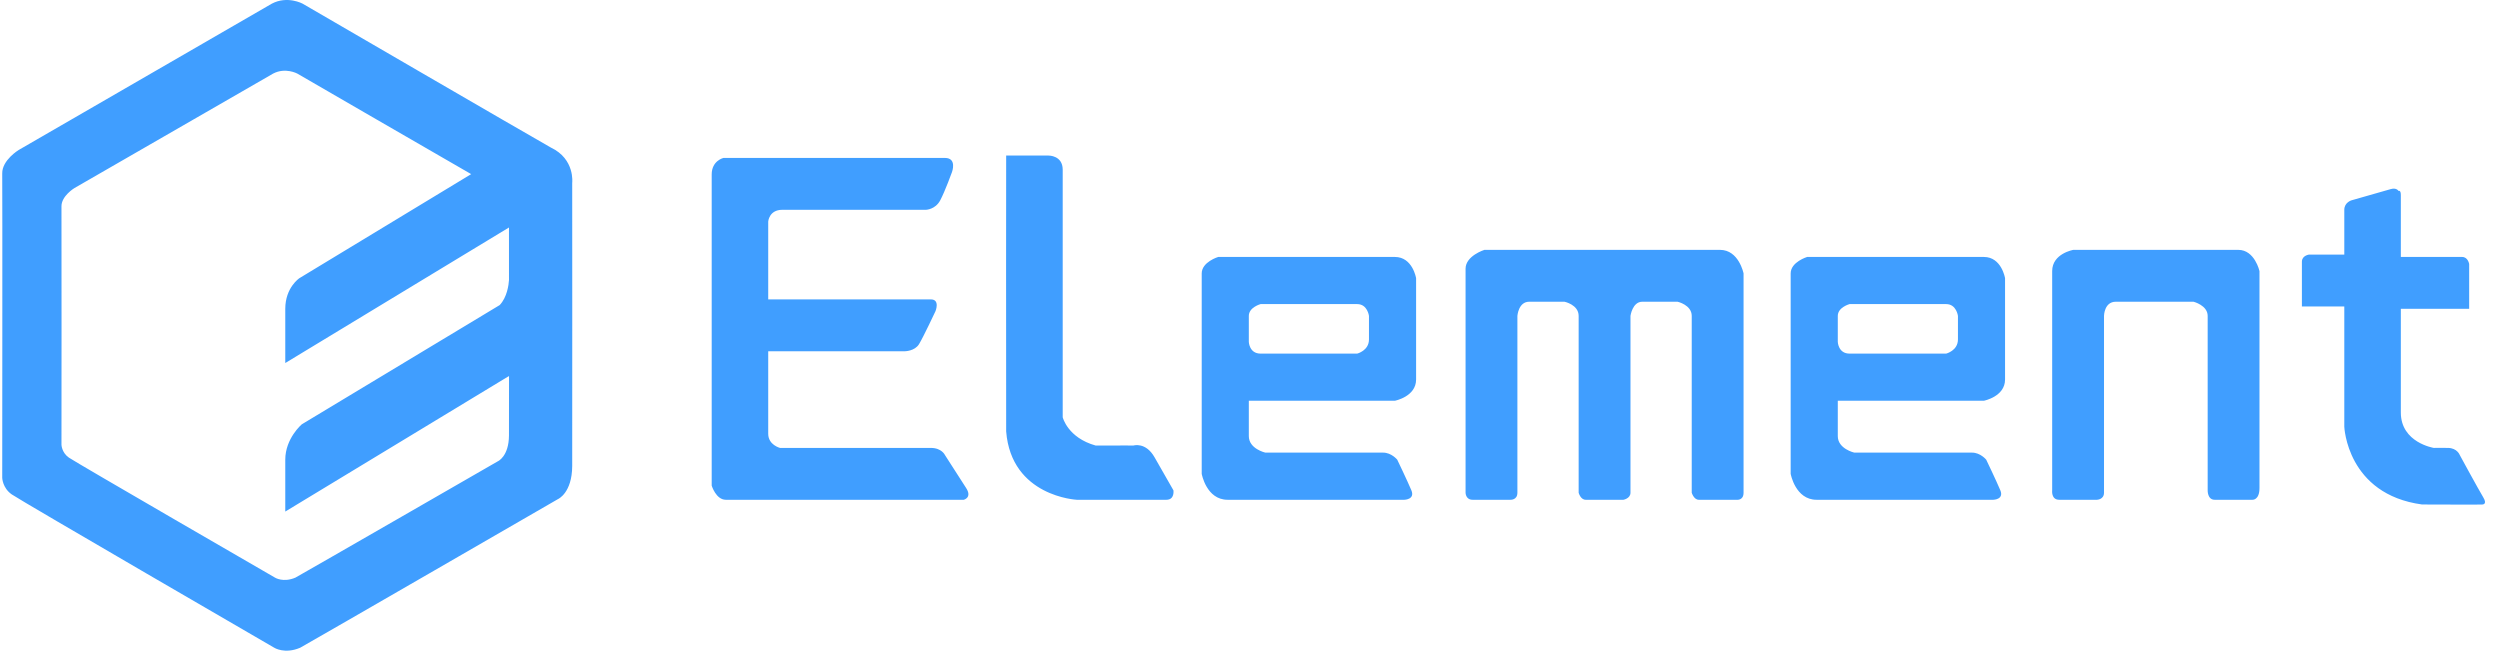
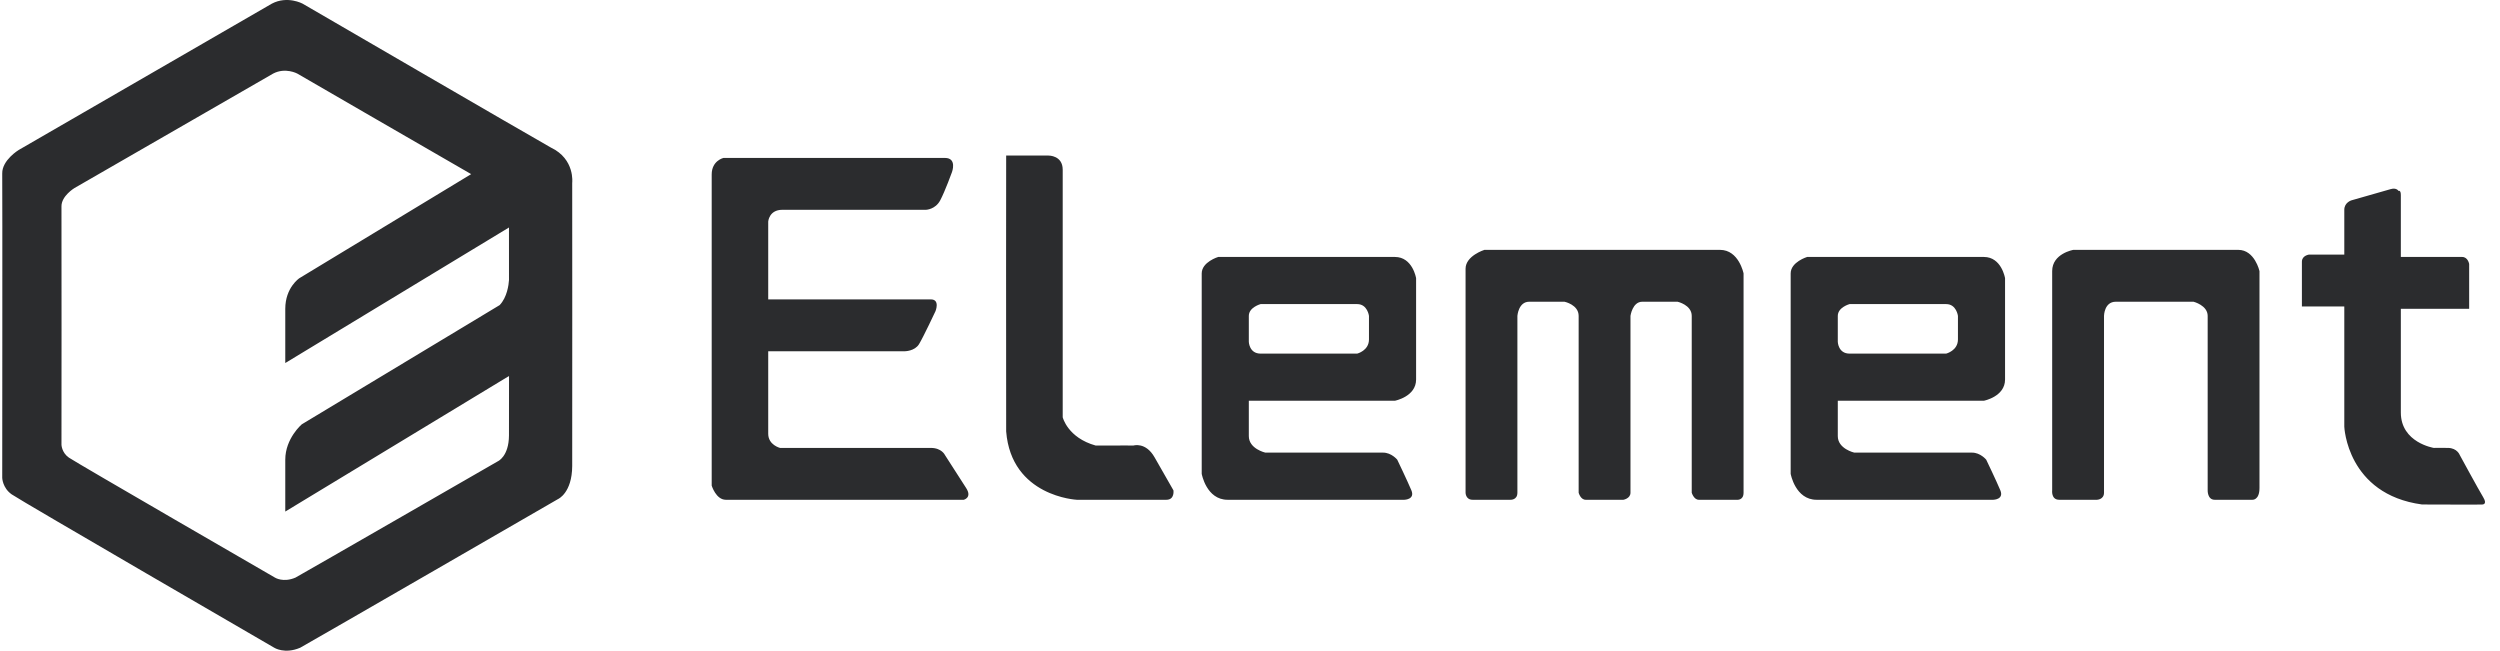
<svg xmlns="http://www.w3.org/2000/svg" width="146px" height="38px" viewBox="0 0 146 38" version="1.1">
  <defs />
  <g id="v2.2.0" stroke="none" stroke-width="1" fill="none" fill-rule="evenodd">
-     <g id="首页-默认效果-copy-2" transform="translate(-70, -19)" fill="#409EFF">
+     <g id="首页-默认效果-copy-2" transform="translate(-70, -19)" fill="#2b2c2e">
      <path d="M212.135,45.158 C212.135,45.158 212.42,45.151 212.961,45.158 C213.502,45.165 213.649,45.571 213.649,45.571 C213.649,45.571 214.734,47.567 215.025,48.049 C215.284,48.479 214.973,48.471 214.902,48.464 C214.903,48.463 214.887,48.462 214.887,48.462 C214.887,48.462 214.893,48.463 214.902,48.464 C214.899,48.468 214.595,48.478 211.448,48.462 C207.059,47.867 206.907,43.919 206.907,43.919 L206.907,36.897 L204.431,36.897 L204.431,34.281 C204.431,33.924 204.844,33.868 204.844,33.868 L206.907,33.868 L206.907,31.252 C206.907,30.825 207.32,30.701 207.32,30.701 C207.32,30.701 208.773,30.286 209.618,30.044 C209.965,29.945 210.072,30.15 210.072,30.15 C210.072,30.15 210.209,30.077 210.209,30.393 L210.209,34.006 L213.786,34.006 C214.135,34.006 214.199,34.419 214.199,34.419 L214.199,37.035 L210.209,37.035 L210.209,43.093 C210.209,44.853 212.135,45.158 212.135,45.158 L212.135,45.158 Z M201.542,48.187 L199.34,48.187 C198.908,48.187 198.928,47.636 198.928,47.636 L198.928,37.448 C198.928,36.829 198.102,36.621 198.102,36.621 L193.562,36.621 C192.884,36.621 192.874,37.448 192.874,37.448 L192.874,47.774 C192.874,48.179 192.461,48.187 192.461,48.187 L190.26,48.187 C189.776,48.187 189.847,47.636 189.847,47.636 L189.847,34.832 C189.847,33.803 191.085,33.592 191.085,33.592 L200.716,33.592 C201.678,33.592 201.954,34.832 201.954,34.832 L201.954,47.498 C201.954,48.219 201.542,48.187 201.542,48.187 L201.542,48.187 Z M185.857,42.404 L177.327,42.404 L177.327,44.469 C177.327,45.214 178.29,45.433 178.29,45.433 L185.169,45.433 C185.659,45.433 185.995,45.846 185.995,45.846 C185.995,45.846 186.595,47.095 186.82,47.636 C187.045,48.177 186.407,48.187 186.407,48.187 L176.089,48.187 C174.846,48.187 174.575,46.672 174.575,46.672 L174.575,34.969 C174.575,34.296 175.538,34.006 175.538,34.006 L185.857,34.006 C186.894,34.006 187.095,35.245 187.095,35.245 L187.095,41.165 C187.095,42.164 185.857,42.404 185.857,42.404 L185.857,42.404 Z M184.344,37.448 C184.344,37.448 184.257,36.759 183.656,36.759 L178.015,36.759 C178.015,36.759 177.327,36.944 177.327,37.448 L177.327,38.962 C177.327,38.962 177.347,39.651 178.015,39.651 L183.656,39.651 C183.656,39.651 184.344,39.48 184.344,38.824 L184.344,37.448 L184.344,37.448 Z M171.411,48.187 L169.21,48.187 C168.919,48.187 168.797,47.774 168.797,47.774 L168.797,37.448 C168.797,36.807 167.971,36.621 167.971,36.621 L165.908,36.621 C165.332,36.621 165.22,37.448 165.22,37.448 L165.22,47.774 C165.22,48.116 164.807,48.187 164.807,48.187 L162.606,48.187 C162.3,48.187 162.193,47.774 162.193,47.774 L162.193,37.448 C162.193,36.793 161.367,36.621 161.367,36.621 L159.304,36.621 C158.674,36.621 158.616,37.448 158.616,37.448 L158.616,47.774 C158.616,48.216 158.203,48.187 158.203,48.187 L156.002,48.187 C155.589,48.187 155.589,47.774 155.589,47.774 L155.589,34.694 C155.589,33.936 156.69,33.592 156.69,33.592 L170.448,33.592 C171.552,33.592 171.824,34.969 171.824,34.969 L171.824,47.774 C171.824,48.249 171.411,48.187 171.411,48.187 L171.411,48.187 Z M151.461,42.404 L142.931,42.404 L142.931,44.469 C142.931,45.214 143.894,45.433 143.894,45.433 L150.774,45.433 C151.263,45.433 151.599,45.846 151.599,45.846 C151.599,45.846 152.199,47.095 152.425,47.636 C152.65,48.177 152.012,48.187 152.012,48.187 L141.693,48.187 C140.45,48.187 140.18,46.672 140.18,46.672 L140.18,34.969 C140.18,34.296 141.143,34.006 141.143,34.006 L151.461,34.006 C152.498,34.006 152.7,35.245 152.7,35.245 L152.7,41.165 C152.7,42.164 151.461,42.404 151.461,42.404 L151.461,42.404 Z M149.948,37.448 C149.948,37.448 149.861,36.759 149.26,36.759 L143.619,36.759 C143.619,36.759 142.931,36.944 142.931,37.448 L142.931,38.962 C142.931,38.962 142.951,39.651 143.619,39.651 L149.26,39.651 C149.26,39.651 149.948,39.48 149.948,38.824 L149.948,37.448 L149.948,37.448 Z M138.116,48.187 L132.888,48.187 C132.888,48.187 129.062,48.006 128.76,44.194 C128.748,40.279 128.76,28.085 128.76,28.085 L131.237,28.085 C131.237,28.085 132.062,28.07 132.062,28.911 L132.062,43.368 C132.062,43.368 132.35,44.564 133.988,45.02 C135.84,45.011 136.19,45.02 136.19,45.02 C136.19,45.02 136.907,44.79 137.428,45.709 C137.949,46.627 138.529,47.636 138.529,47.636 C138.529,47.636 138.612,48.187 138.116,48.187 L138.116,48.187 Z M111.563,47.361 L111.563,29.187 C111.563,28.381 112.25,28.223 112.25,28.223 L125.183,28.223 C125.906,28.223 125.596,29.049 125.596,29.049 C125.596,29.049 125.193,30.166 124.908,30.701 C124.623,31.236 124.083,31.252 124.083,31.252 L115.69,31.252 C114.909,31.252 114.864,31.94 114.864,31.94 L114.864,36.484 L124.358,36.484 C124.915,36.484 124.633,37.172 124.633,37.172 C124.633,37.172 123.922,38.689 123.67,39.1 C123.418,39.511 122.844,39.513 122.844,39.513 L114.864,39.513 L114.864,44.332 C114.864,44.988 115.552,45.158 115.552,45.158 L124.358,45.158 C124.996,45.158 125.183,45.571 125.183,45.571 C125.183,45.571 126.055,46.932 126.421,47.498 C126.788,48.064 126.284,48.187 126.284,48.187 L112.388,48.187 C111.814,48.187 111.563,47.361 111.563,47.361 Z M103.417,46.218 C103.407,47.795 102.588,48.146 102.588,48.146 C102.588,48.146 88.452,56.315 87.533,56.826 C86.622,57.217 86.014,56.826 86.014,56.826 C86.014,56.826 71.223,48.248 70.683,47.871 C70.143,47.494 70.13,46.906 70.13,46.906 C70.13,46.906 70.145,29.92 70.13,29.133 C70.115,28.347 71.097,27.756 71.097,27.756 L85.876,19.213 C86.785,18.733 87.671,19.213 87.671,19.213 C87.671,19.213 100.727,26.802 102.173,27.618 C103.592,28.292 103.417,29.684 103.417,29.684 C103.417,29.684 103.425,44.752 103.417,46.218 L103.417,46.218 Z M97.516,29.169 C94.49,27.427 87.362,23.297 87.362,23.297 C87.362,23.297 86.666,22.921 85.952,23.297 L74.349,29.982 C74.349,29.982 73.578,30.445 73.59,31.06 C73.601,31.676 73.59,44.97 73.59,44.97 C73.59,44.97 73.599,45.43 74.023,45.725 C74.447,46.02 86.06,52.733 86.06,52.733 C86.06,52.733 86.538,53.039 87.253,52.733 C87.975,52.333 99.073,45.94 99.073,45.94 C99.073,45.94 99.716,45.665 99.724,44.431 C99.726,44.075 99.727,42.693 99.727,40.958 L86.66,48.875 L86.66,45.846 C86.66,44.602 87.623,43.781 87.623,43.781 L99.181,36.817 C99.617,36.361 99.707,35.632 99.725,35.356 C99.725,34.09 99.724,32.985 99.724,32.285 L86.66,40.201 L86.66,37.035 C86.66,35.79 87.486,35.245 87.486,35.245 L97.516,29.169 Z" id="Shape-Copy" />
    </g>
  </g>
</svg>
